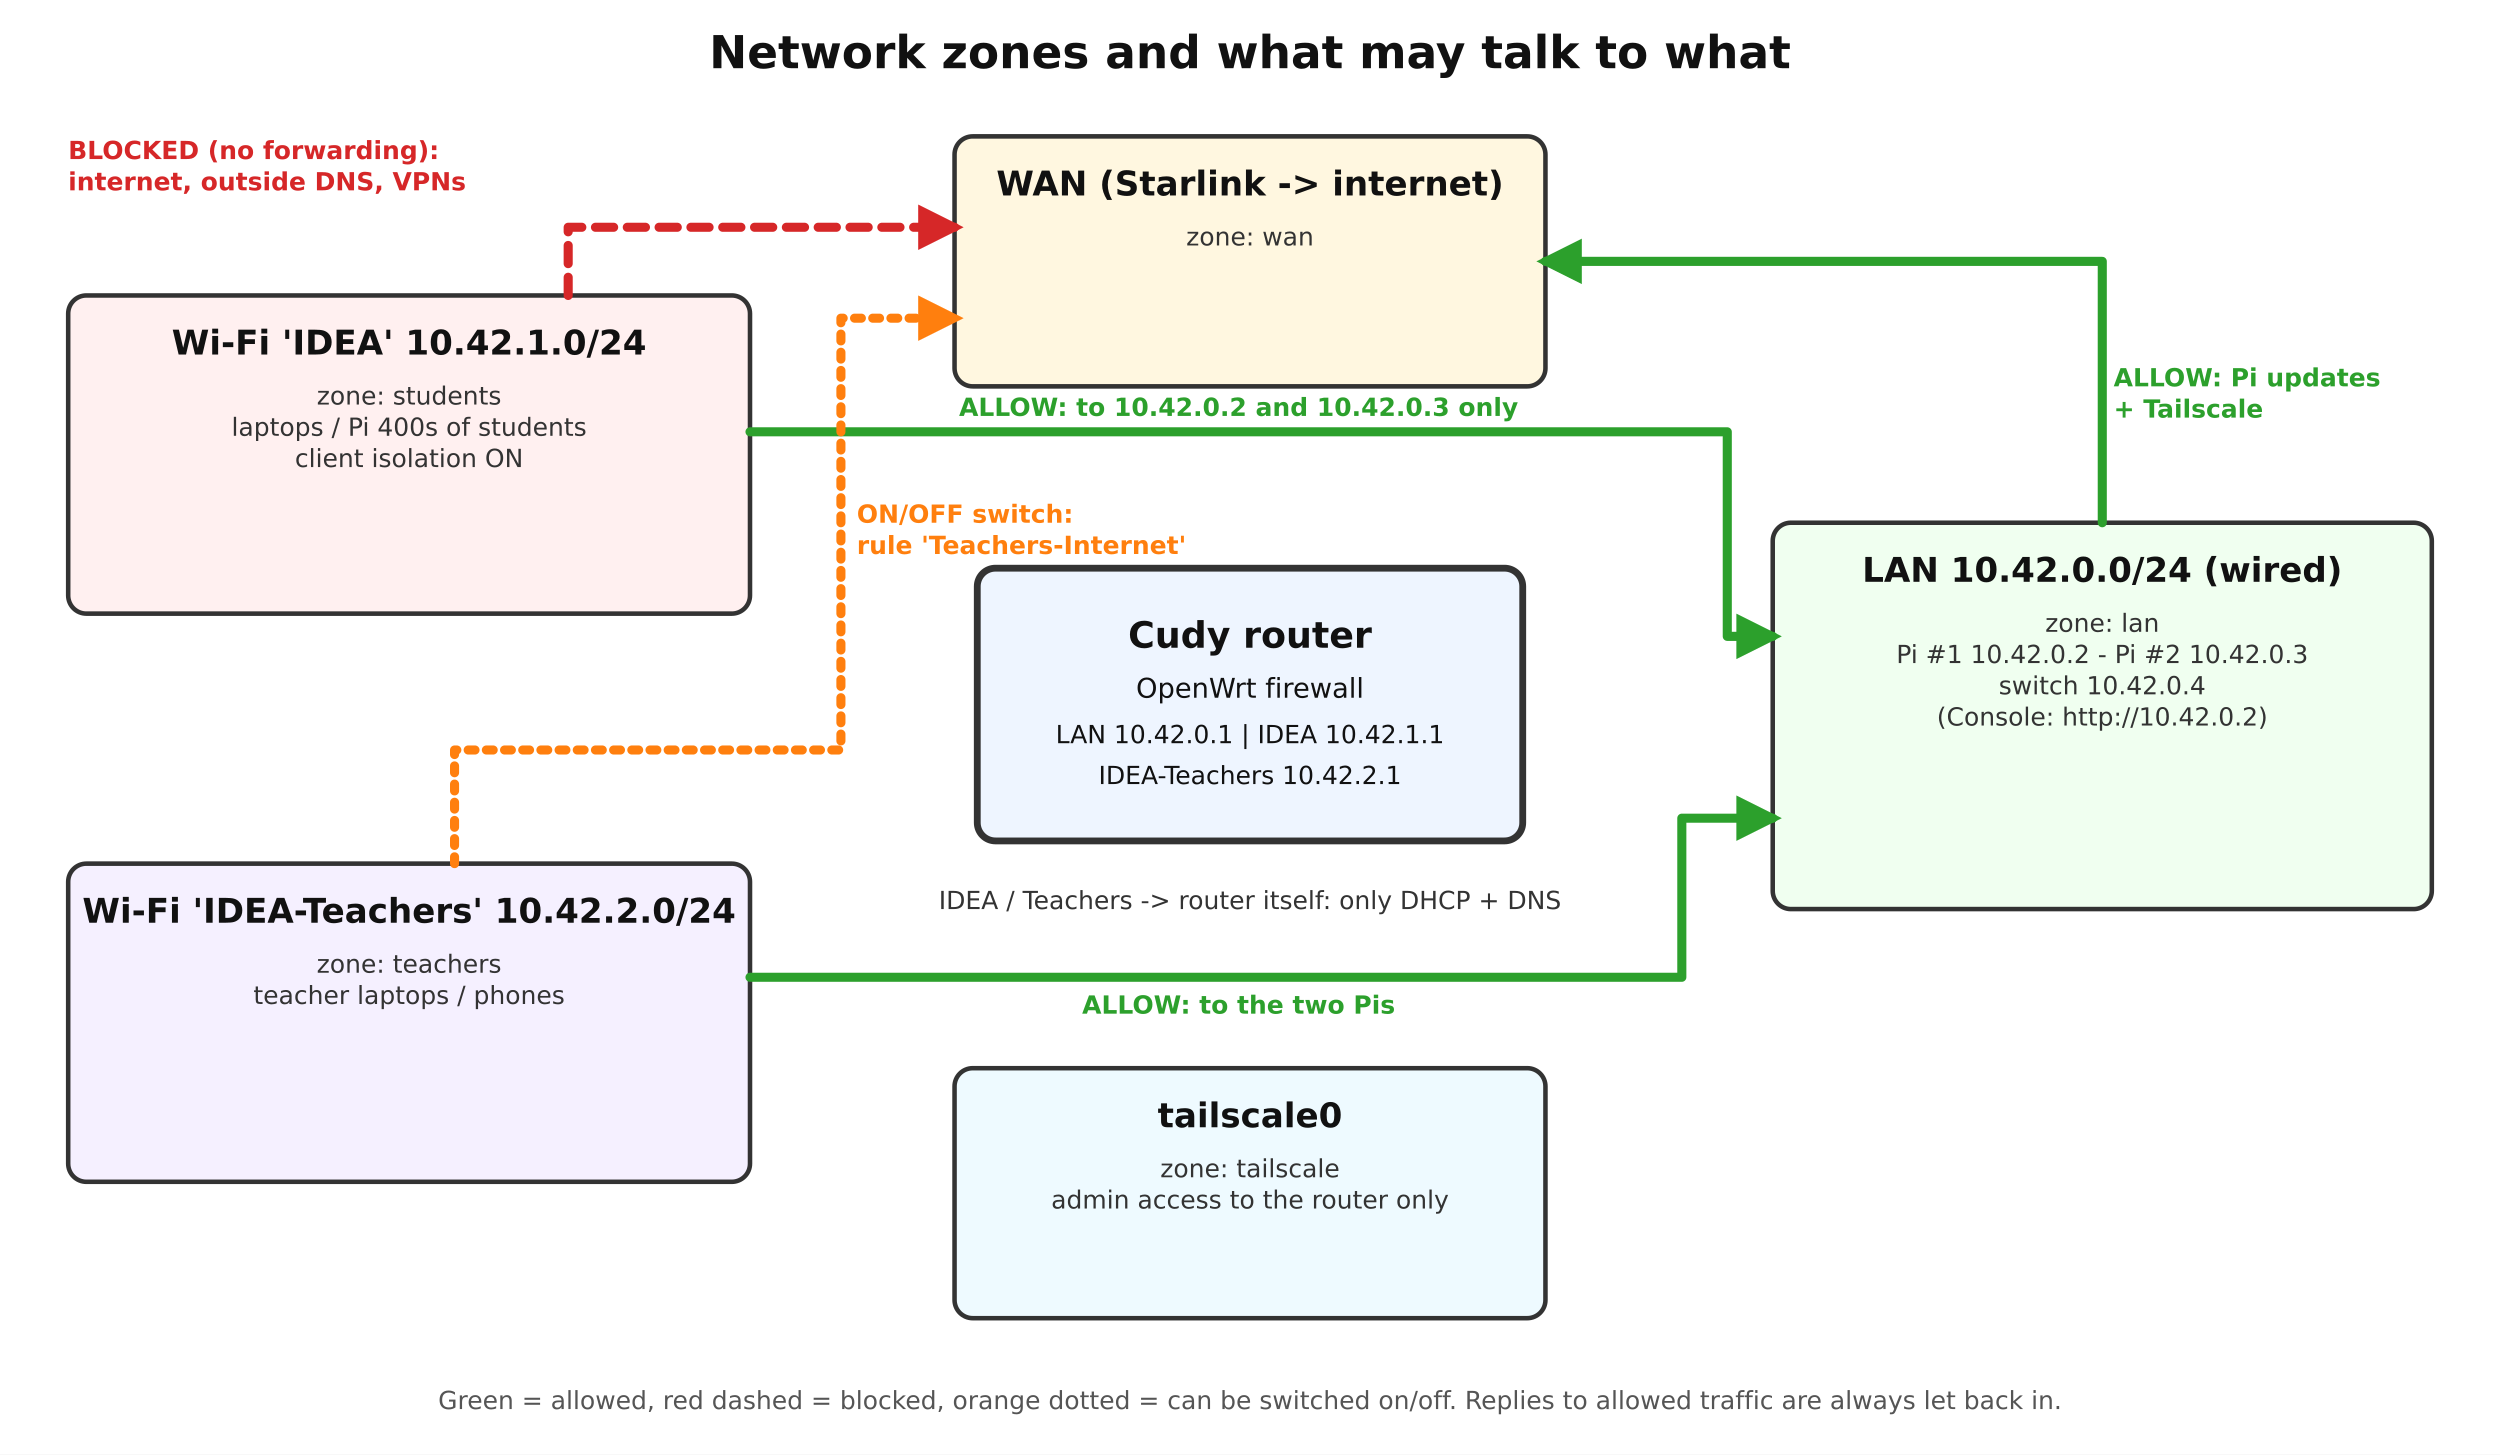
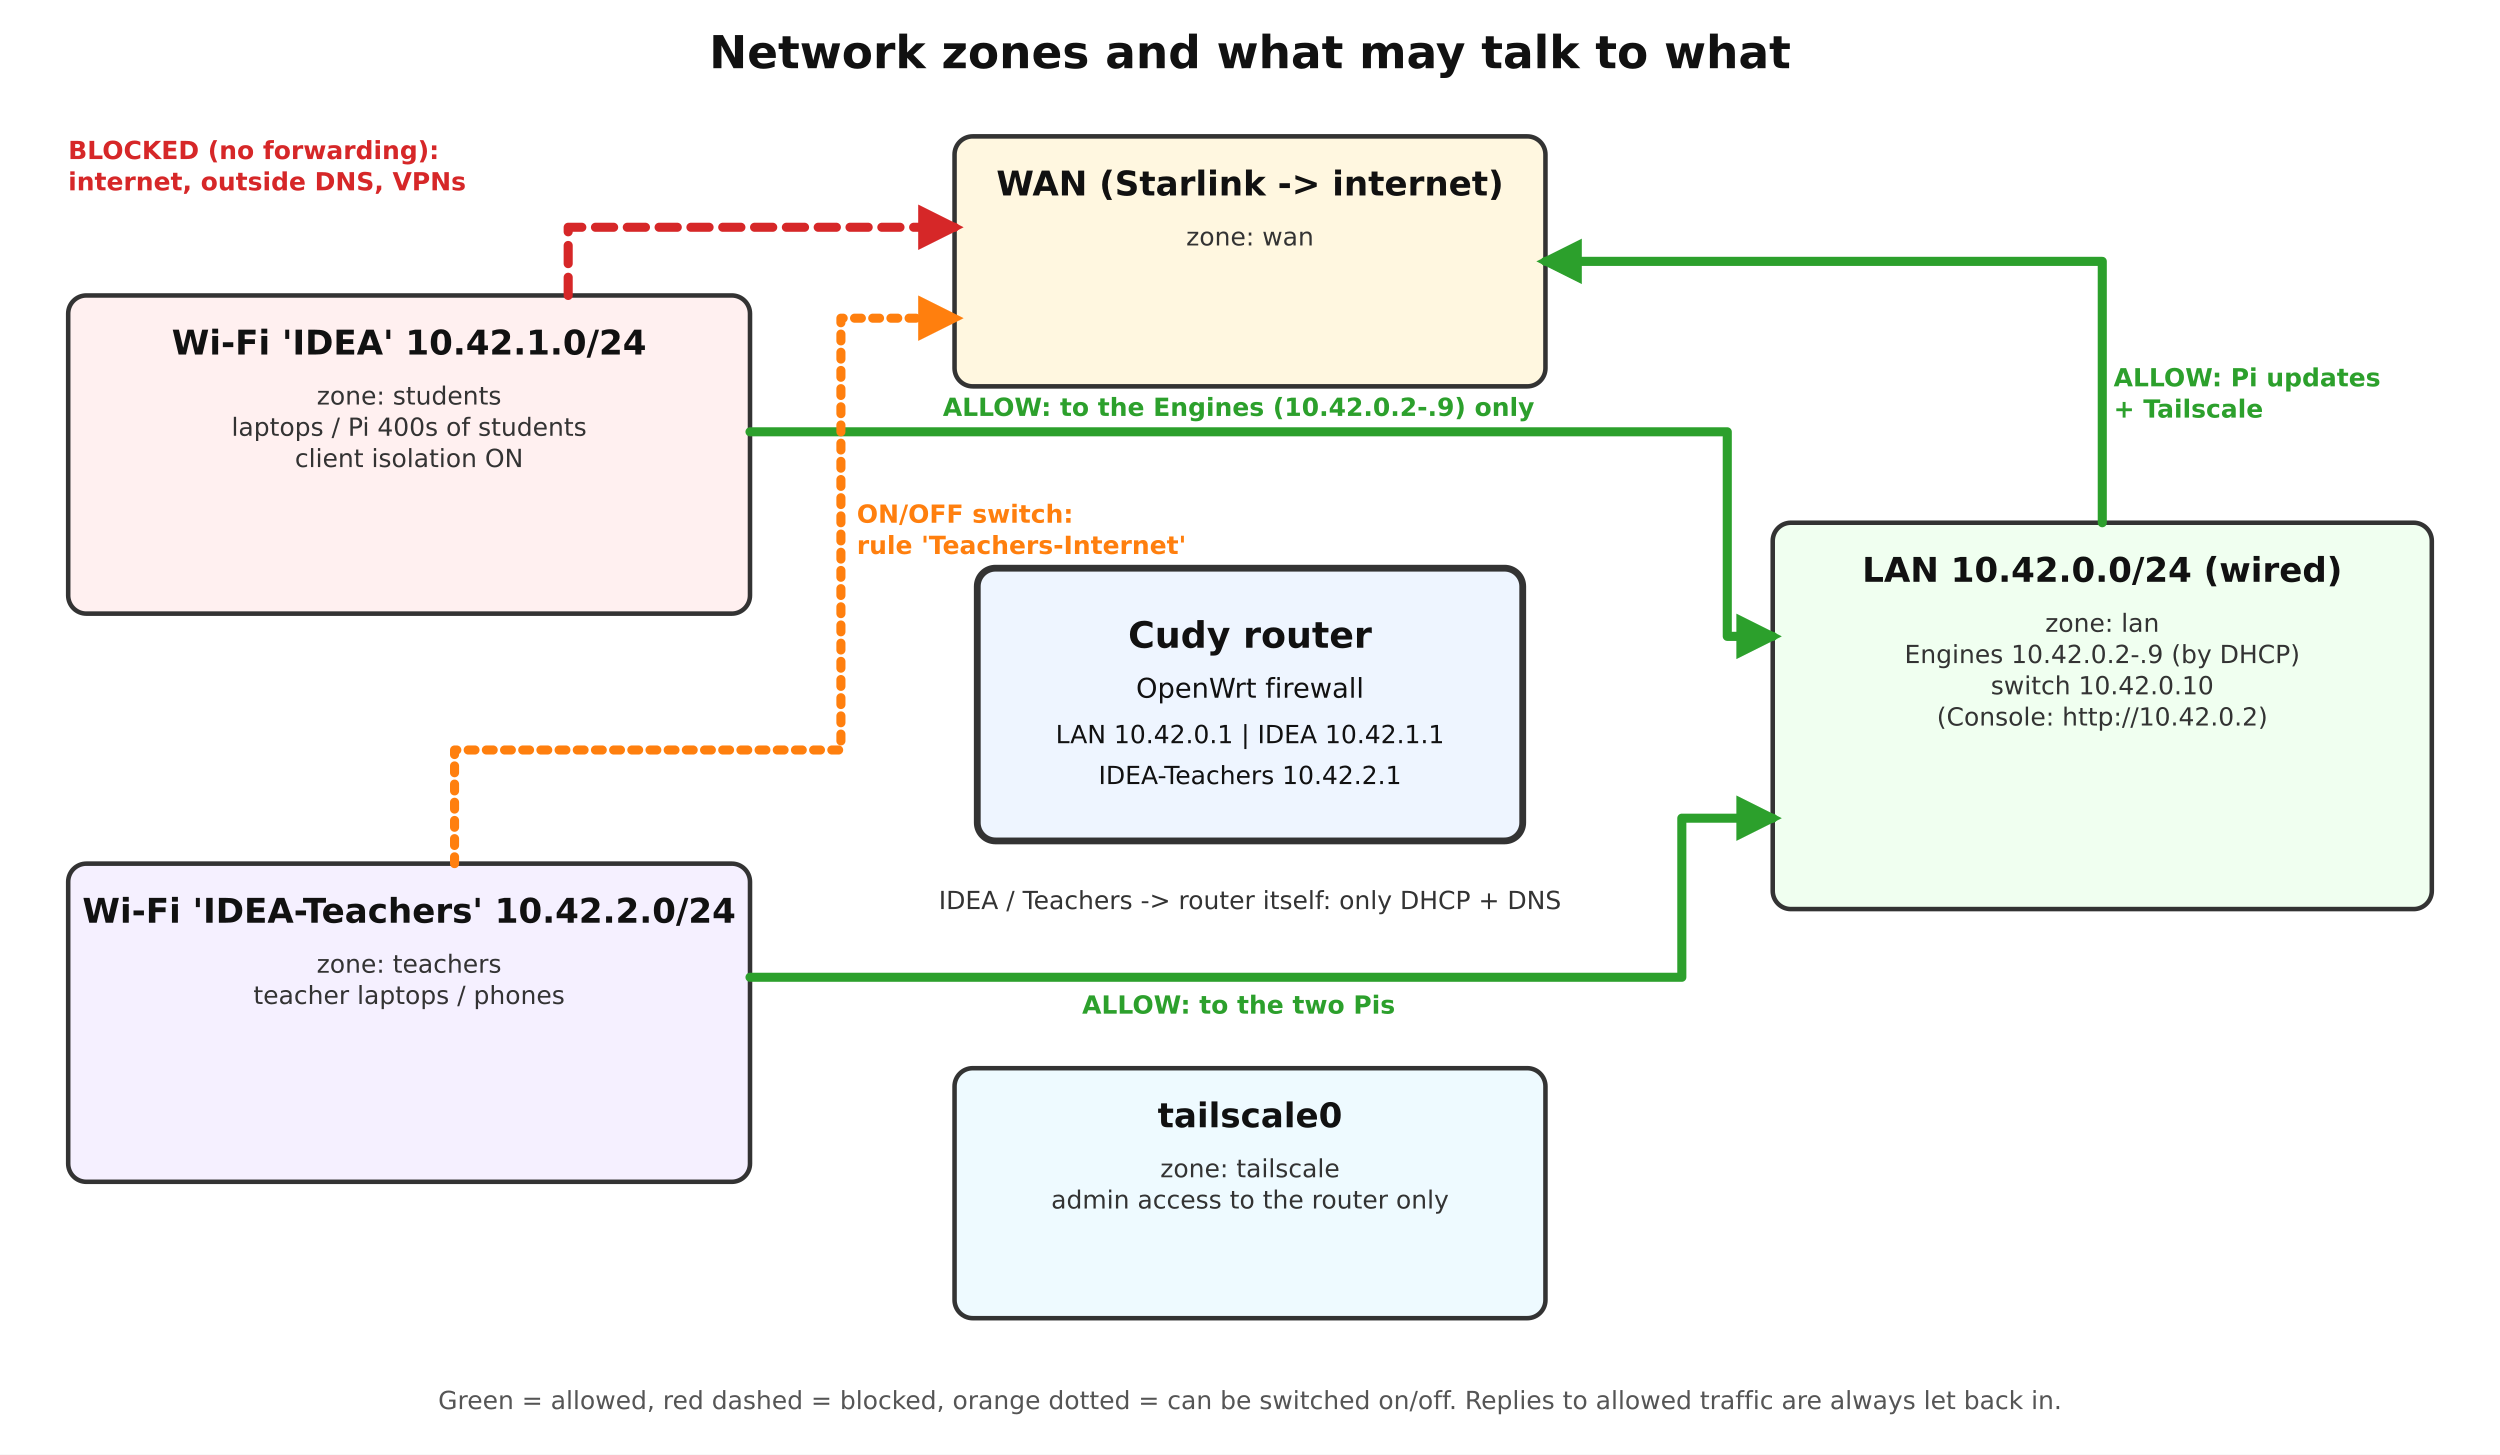
<svg xmlns="http://www.w3.org/2000/svg" width="1100" height="640" viewBox="0 0 1100 640">
  <defs>
    <marker id="ah-2ca02c" viewBox="0 0 10 10" refX="8" refY="5" markerWidth="5" markerHeight="5" orient="auto-start-reverse">
      <path d="M0,0 L10,5 L0,10 z" fill="#2ca02c" />
    </marker>
    <marker id="as-2ca02c" viewBox="0 0 10 10" refX="2" refY="5" markerWidth="5" markerHeight="5" orient="auto-start-reverse">
      <path d="M0,0 L10,5 L0,10 z" fill="#2ca02c" />
    </marker>
+     <marker id="ah-ff7f0e" viewBox="0 0 10 10" refX="8" refY="5" markerWidth="5" markerHeight="5" orient="auto-start-reverse">
+       <path d="M0,0 L10,5 L0,10 z" fill="#ff7f0e" />
+     </marker>
+     <marker id="as-ff7f0e" viewBox="0 0 10 10" refX="2" refY="5" markerWidth="5" markerHeight="5" orient="auto-start-reverse">
+       <path d="M0,0 L10,5 L0,10 z" fill="#ff7f0e" />
+     </marker>
    <marker id="ah-d62728" viewBox="0 0 10 10" refX="8" refY="5" markerWidth="5" markerHeight="5" orient="auto-start-reverse">
      <path d="M0,0 L10,5 L0,10 z" fill="#d62728" />
    </marker>
    <marker id="as-d62728" viewBox="0 0 10 10" refX="2" refY="5" markerWidth="5" markerHeight="5" orient="auto-start-reverse">
      <path d="M0,0 L10,5 L0,10 z" fill="#d62728" />
-     </marker>
-     <marker id="ah-ff7f0e" viewBox="0 0 10 10" refX="8" refY="5" markerWidth="5" markerHeight="5" orient="auto-start-reverse">
-       <path d="M0,0 L10,5 L0,10 z" fill="#ff7f0e" />
-     </marker>
-     <marker id="as-ff7f0e" viewBox="0 0 10 10" refX="2" refY="5" markerWidth="5" markerHeight="5" orient="auto-start-reverse">
-       <path d="M0,0 L10,5 L0,10 z" fill="#ff7f0e" />
    </marker>
  </defs>
  <rect width="100%" height="100%" fill="#ffffff" />
  <text x="550" y="30.0" font-family="DejaVu Sans, Arial, sans-serif" font-size="20" font-weight="bold" text-anchor="middle" fill="#111">Network zones and what may talk to what</text>
  <rect x="430" y="250" width="240" height="120" rx="8" fill="#eef5ff" stroke="#333" stroke-width="3" />
  <text x="550" y="285.0" font-family="DejaVu Sans, Arial, sans-serif" font-size="16" font-weight="bold" text-anchor="middle" fill="#111">Cudy router</text>
  <text x="550" y="307.0" font-family="DejaVu Sans, Arial, sans-serif" font-size="12" font-weight="normal" text-anchor="middle" fill="#111">OpenWrt firewall</text>
  <text x="550" y="327.0" font-family="DejaVu Sans, Arial, sans-serif" font-size="11" font-weight="normal" text-anchor="middle" fill="#111">LAN 10.42.0.1 | IDEA 10.42.1.1</text>
  <text x="550" y="345.0" font-family="DejaVu Sans, Arial, sans-serif" font-size="11" font-weight="normal" text-anchor="middle" fill="#111">IDEA-Teachers 10.42.2.1</text>
  <rect x="420" y="60" width="260" height="110" rx="8" fill="#fff7e0" stroke="#333" stroke-width="2" />
  <text x="550.0" y="86.0" font-family="DejaVu Sans, Arial, sans-serif" font-size="15" font-weight="bold" text-anchor="middle" fill="#111">WAN  (Starlink -&gt; internet)</text>
  <text x="550.0" y="108.0" font-family="DejaVu Sans, Arial, sans-serif" font-size="11" font-weight="normal" text-anchor="middle" fill="#333">zone: wan</text>
  <rect x="780" y="230" width="290" height="170" rx="8" fill="#f0fff0" stroke="#333" stroke-width="2" />
  <text x="925.0" y="256.0" font-family="DejaVu Sans, Arial, sans-serif" font-size="15" font-weight="bold" text-anchor="middle" fill="#111">LAN  10.42.0.0/24  (wired)</text>
  <text x="925.0" y="278.0" font-family="DejaVu Sans, Arial, sans-serif" font-size="11" font-weight="normal" text-anchor="middle" fill="#333">zone: lan</text>
-   <text x="925.0" y="291.75" font-family="DejaVu Sans, Arial, sans-serif" font-size="11" font-weight="normal" text-anchor="middle" fill="#333">Pi #1 10.42.0.2 - Pi #2 10.42.0.3</text>
-   <text x="925.0" y="305.5" font-family="DejaVu Sans, Arial, sans-serif" font-size="11" font-weight="normal" text-anchor="middle" fill="#333">switch 10.42.0.4</text>
+   <text x="925.0" y="291.75" font-family="DejaVu Sans, Arial, sans-serif" font-size="11" font-weight="normal" text-anchor="middle" fill="#333">Engines 10.42.0.2-.9 (by DHCP)</text>
+   <text x="925.0" y="305.5" font-family="DejaVu Sans, Arial, sans-serif" font-size="11" font-weight="normal" text-anchor="middle" fill="#333">switch 10.42.0.10</text>
  <text x="925.0" y="319.25" font-family="DejaVu Sans, Arial, sans-serif" font-size="11" font-weight="normal" text-anchor="middle" fill="#333">(Console: http://10.42.0.2)</text>
  <rect x="30" y="130" width="300" height="140" rx="8" fill="#fff0f0" stroke="#333" stroke-width="2" />
  <text x="180.0" y="156.0" font-family="DejaVu Sans, Arial, sans-serif" font-size="15" font-weight="bold" text-anchor="middle" fill="#111">Wi-Fi 'IDEA'  10.42.1.0/24</text>
  <text x="180.0" y="178.0" font-family="DejaVu Sans, Arial, sans-serif" font-size="11" font-weight="normal" text-anchor="middle" fill="#333">zone: students</text>
  <text x="180.0" y="191.75" font-family="DejaVu Sans, Arial, sans-serif" font-size="11" font-weight="normal" text-anchor="middle" fill="#333">laptops / Pi 400s of students</text>
  <text x="180.0" y="205.5" font-family="DejaVu Sans, Arial, sans-serif" font-size="11" font-weight="normal" text-anchor="middle" fill="#333">client isolation ON</text>
  <rect x="30" y="380" width="300" height="140" rx="8" fill="#f5f0ff" stroke="#333" stroke-width="2" />
  <text x="180.0" y="406.0" font-family="DejaVu Sans, Arial, sans-serif" font-size="15" font-weight="bold" text-anchor="middle" fill="#111">Wi-Fi 'IDEA-Teachers'  10.42.2.0/24</text>
  <text x="180.0" y="428.0" font-family="DejaVu Sans, Arial, sans-serif" font-size="11" font-weight="normal" text-anchor="middle" fill="#333">zone: teachers</text>
  <text x="180.0" y="441.75" font-family="DejaVu Sans, Arial, sans-serif" font-size="11" font-weight="normal" text-anchor="middle" fill="#333">teacher laptops / phones</text>
  <rect x="420" y="470" width="260" height="110" rx="8" fill="#eefaff" stroke="#333" stroke-width="2" />
  <text x="550.0" y="496.0" font-family="DejaVu Sans, Arial, sans-serif" font-size="15" font-weight="bold" text-anchor="middle" fill="#111">tailscale0</text>
  <text x="550.0" y="518.0" font-family="DejaVu Sans, Arial, sans-serif" font-size="11" font-weight="normal" text-anchor="middle" fill="#333">zone: tailscale</text>
  <text x="550.0" y="531.75" font-family="DejaVu Sans, Arial, sans-serif" font-size="11" font-weight="normal" text-anchor="middle" fill="#333">admin access to the router only</text>
  <polyline points="330,190 760,190 760,280 780,280" fill="none" stroke="#2ca02c" stroke-width="4" stroke-linejoin="round" stroke-linecap="round" marker-end="url(#ah-2ca02c)" />
-   <text x="545" y="183.0" font-family="DejaVu Sans, Arial, sans-serif" font-size="11" font-weight="bold" text-anchor="middle" fill="#2ca02c">ALLOW: to 10.42.0.2 and 10.42.0.3 only</text>
+   <text x="545" y="183.0" font-family="DejaVu Sans, Arial, sans-serif" font-size="11" font-weight="bold" text-anchor="middle" fill="#2ca02c">ALLOW: to the Engines (10.42.0.2-.9) only</text>
  <polyline points="250,130 250,100 420,100" fill="none" stroke="#d62728" stroke-width="4" stroke-linejoin="round" stroke-linecap="round" stroke-dasharray="8,6" marker-end="url(#ah-d62728)" />
  <text x="30" y="70.0" font-family="DejaVu Sans, Arial, sans-serif" font-size="11" font-weight="bold" text-anchor="start" fill="#d62728">BLOCKED (no forwarding):</text>
  <text x="30" y="83.75" font-family="DejaVu Sans, Arial, sans-serif" font-size="11" font-weight="bold" text-anchor="start" fill="#d62728">internet, outside DNS, VPNs</text>
  <polyline points="330,430 740,430 740,360 780,360" fill="none" stroke="#2ca02c" stroke-width="4" stroke-linejoin="round" stroke-linecap="round" marker-end="url(#ah-2ca02c)" />
  <text x="545" y="446.0" font-family="DejaVu Sans, Arial, sans-serif" font-size="11" font-weight="bold" text-anchor="middle" fill="#2ca02c">ALLOW: to the two Pis</text>
  <polyline points="200,380 200,330 370,330 370,140 420,140" fill="none" stroke="#ff7f0e" stroke-width="4" stroke-linejoin="round" stroke-linecap="round" stroke-dasharray="3,5" marker-end="url(#ah-ff7f0e)" />
  <text x="377" y="230.0" font-family="DejaVu Sans, Arial, sans-serif" font-size="11" font-weight="bold" text-anchor="start" fill="#ff7f0e">ON/OFF switch:</text>
  <text x="377" y="243.75" font-family="DejaVu Sans, Arial, sans-serif" font-size="11" font-weight="bold" text-anchor="start" fill="#ff7f0e">rule 'Teachers-Internet'</text>
  <polyline points="925,230 925,115 680,115" fill="none" stroke="#2ca02c" stroke-width="4" stroke-linejoin="round" stroke-linecap="round" marker-end="url(#ah-2ca02c)" />
  <text x="930" y="170.0" font-family="DejaVu Sans, Arial, sans-serif" font-size="11" font-weight="bold" text-anchor="start" fill="#2ca02c">ALLOW: Pi updates</text>
  <text x="930" y="183.75" font-family="DejaVu Sans, Arial, sans-serif" font-size="11" font-weight="bold" text-anchor="start" fill="#2ca02c">+ Tailscale</text>
  <text x="550" y="400.0" font-family="DejaVu Sans, Arial, sans-serif" font-size="11" font-weight="normal" text-anchor="middle" fill="#333">IDEA / Teachers -&gt; router itself: only DHCP + DNS</text>
  <text x="550" y="620.0" font-family="DejaVu Sans, Arial, sans-serif" font-size="11" font-weight="normal" text-anchor="middle" fill="#555">Green = allowed, red dashed = blocked, orange dotted = can be switched on/off. Replies to allowed traffic are always let back in.</text>
</svg>
